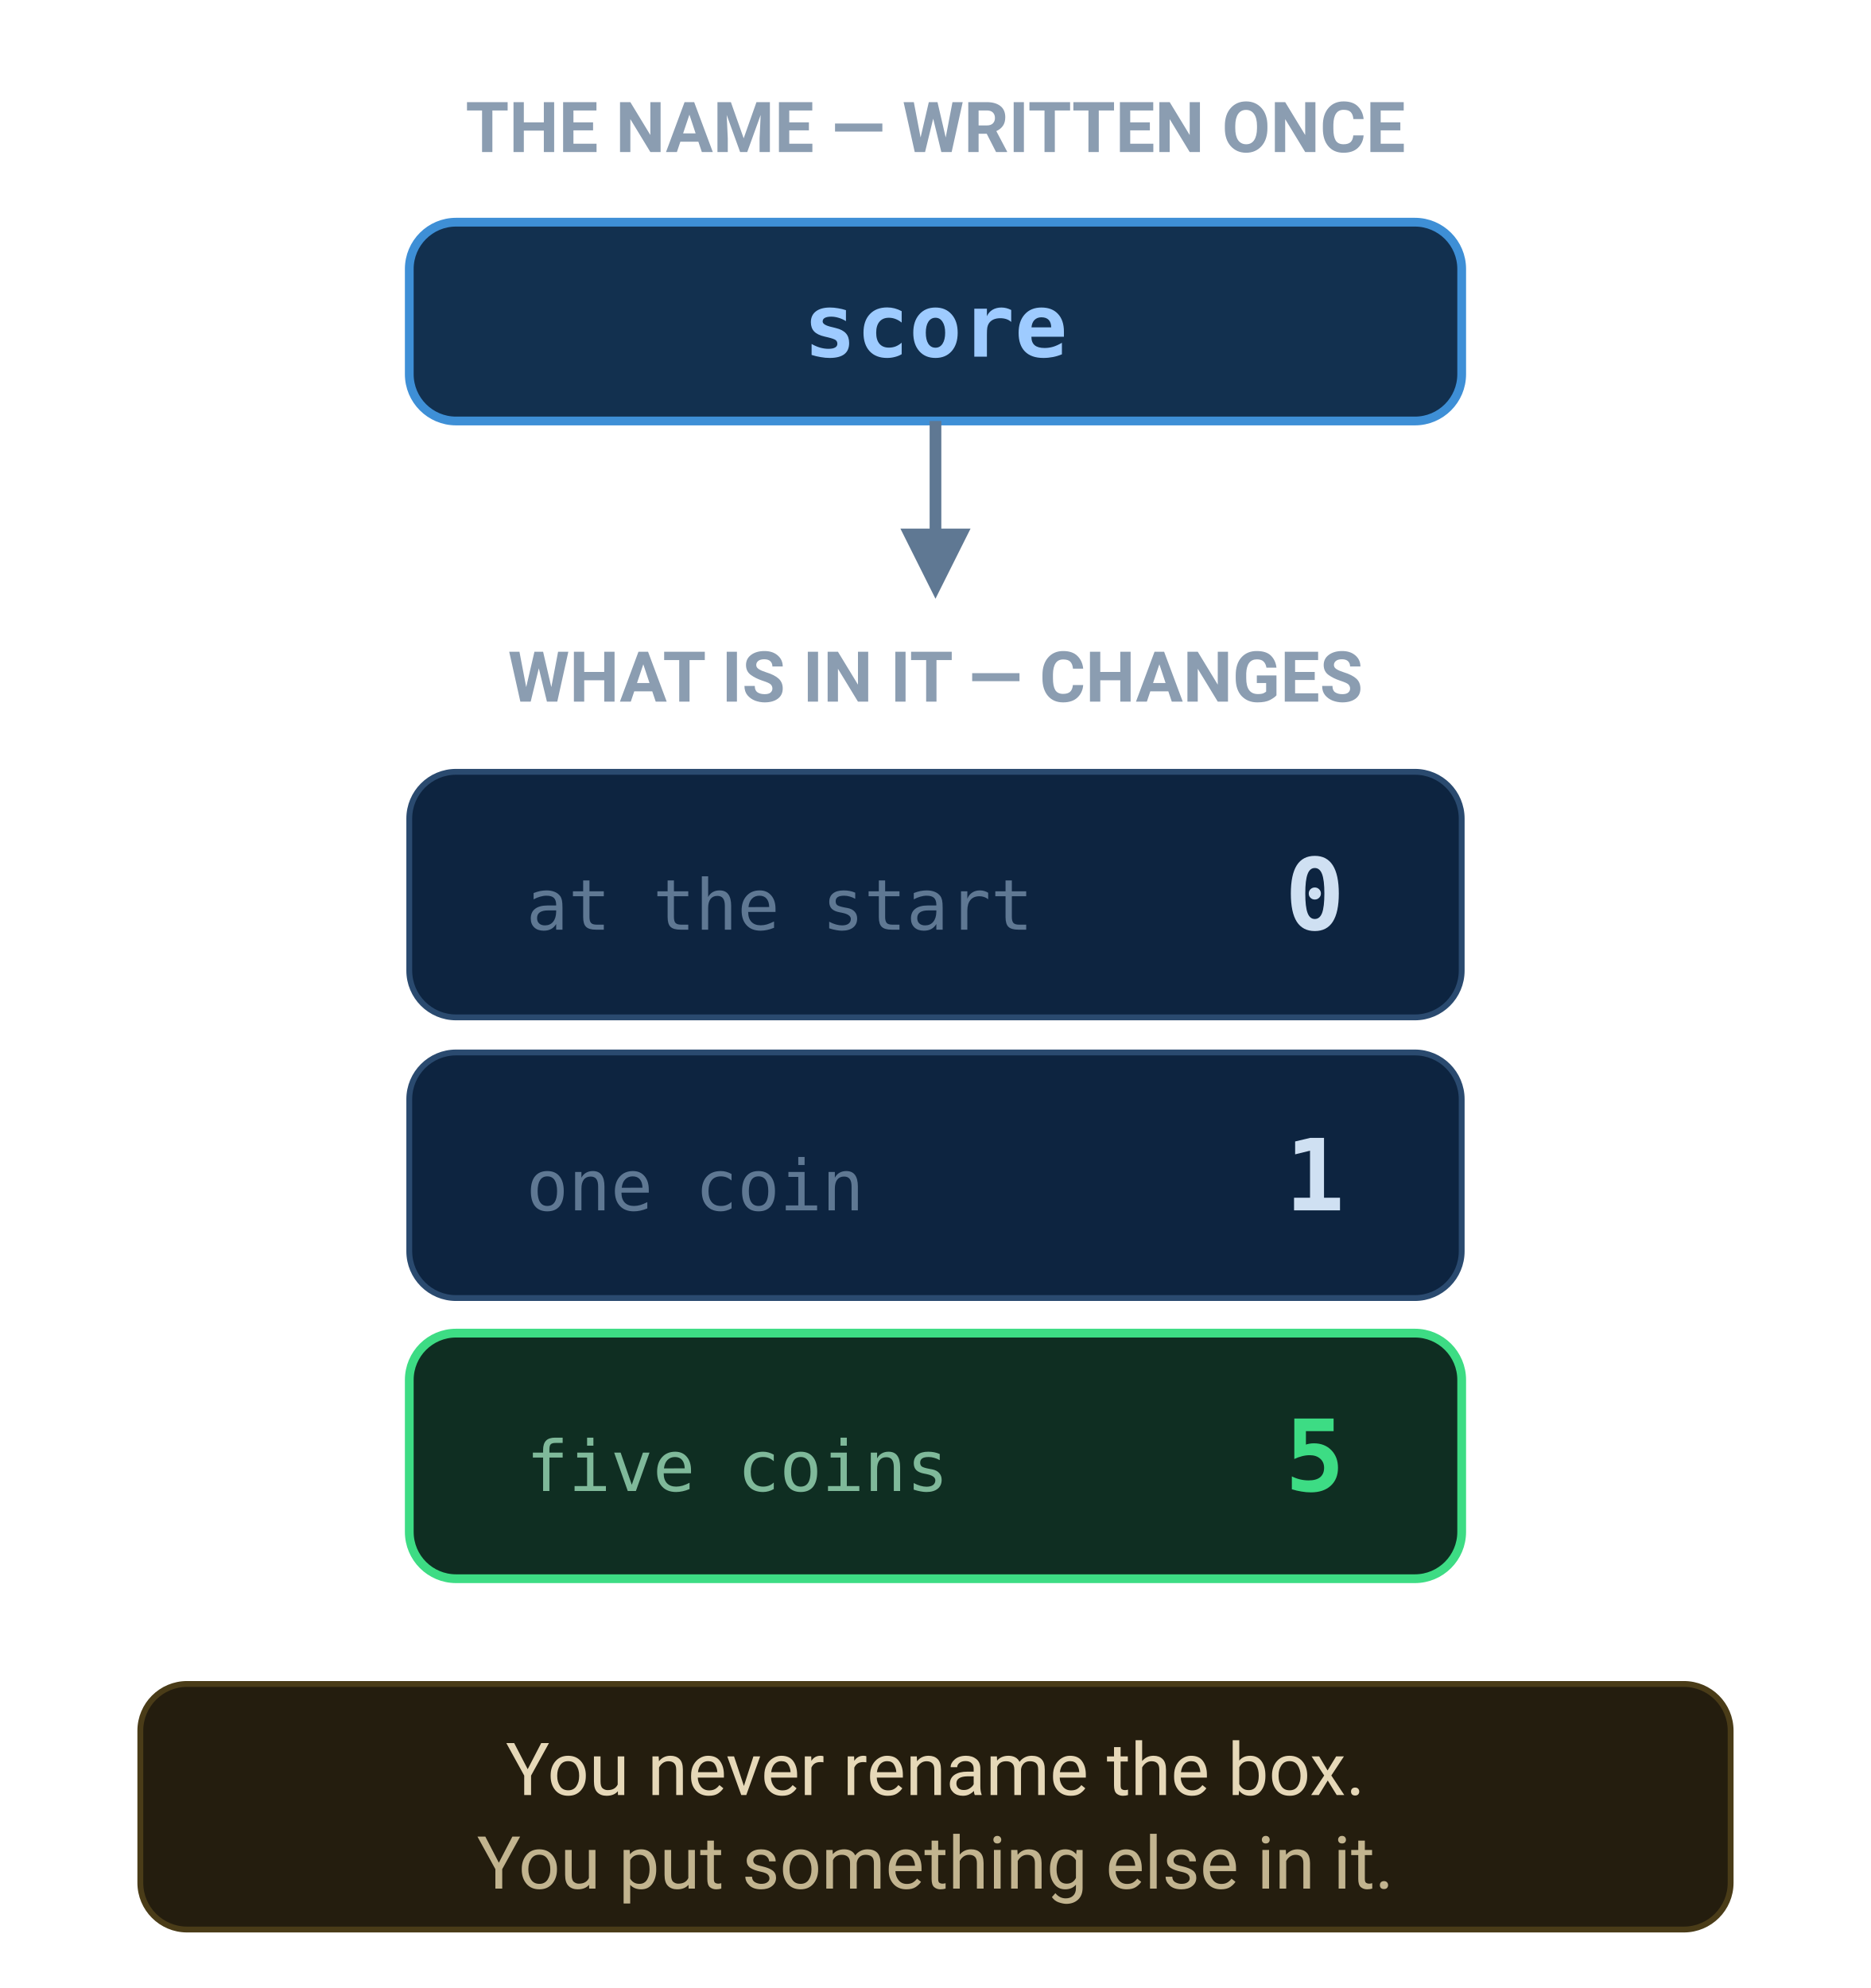
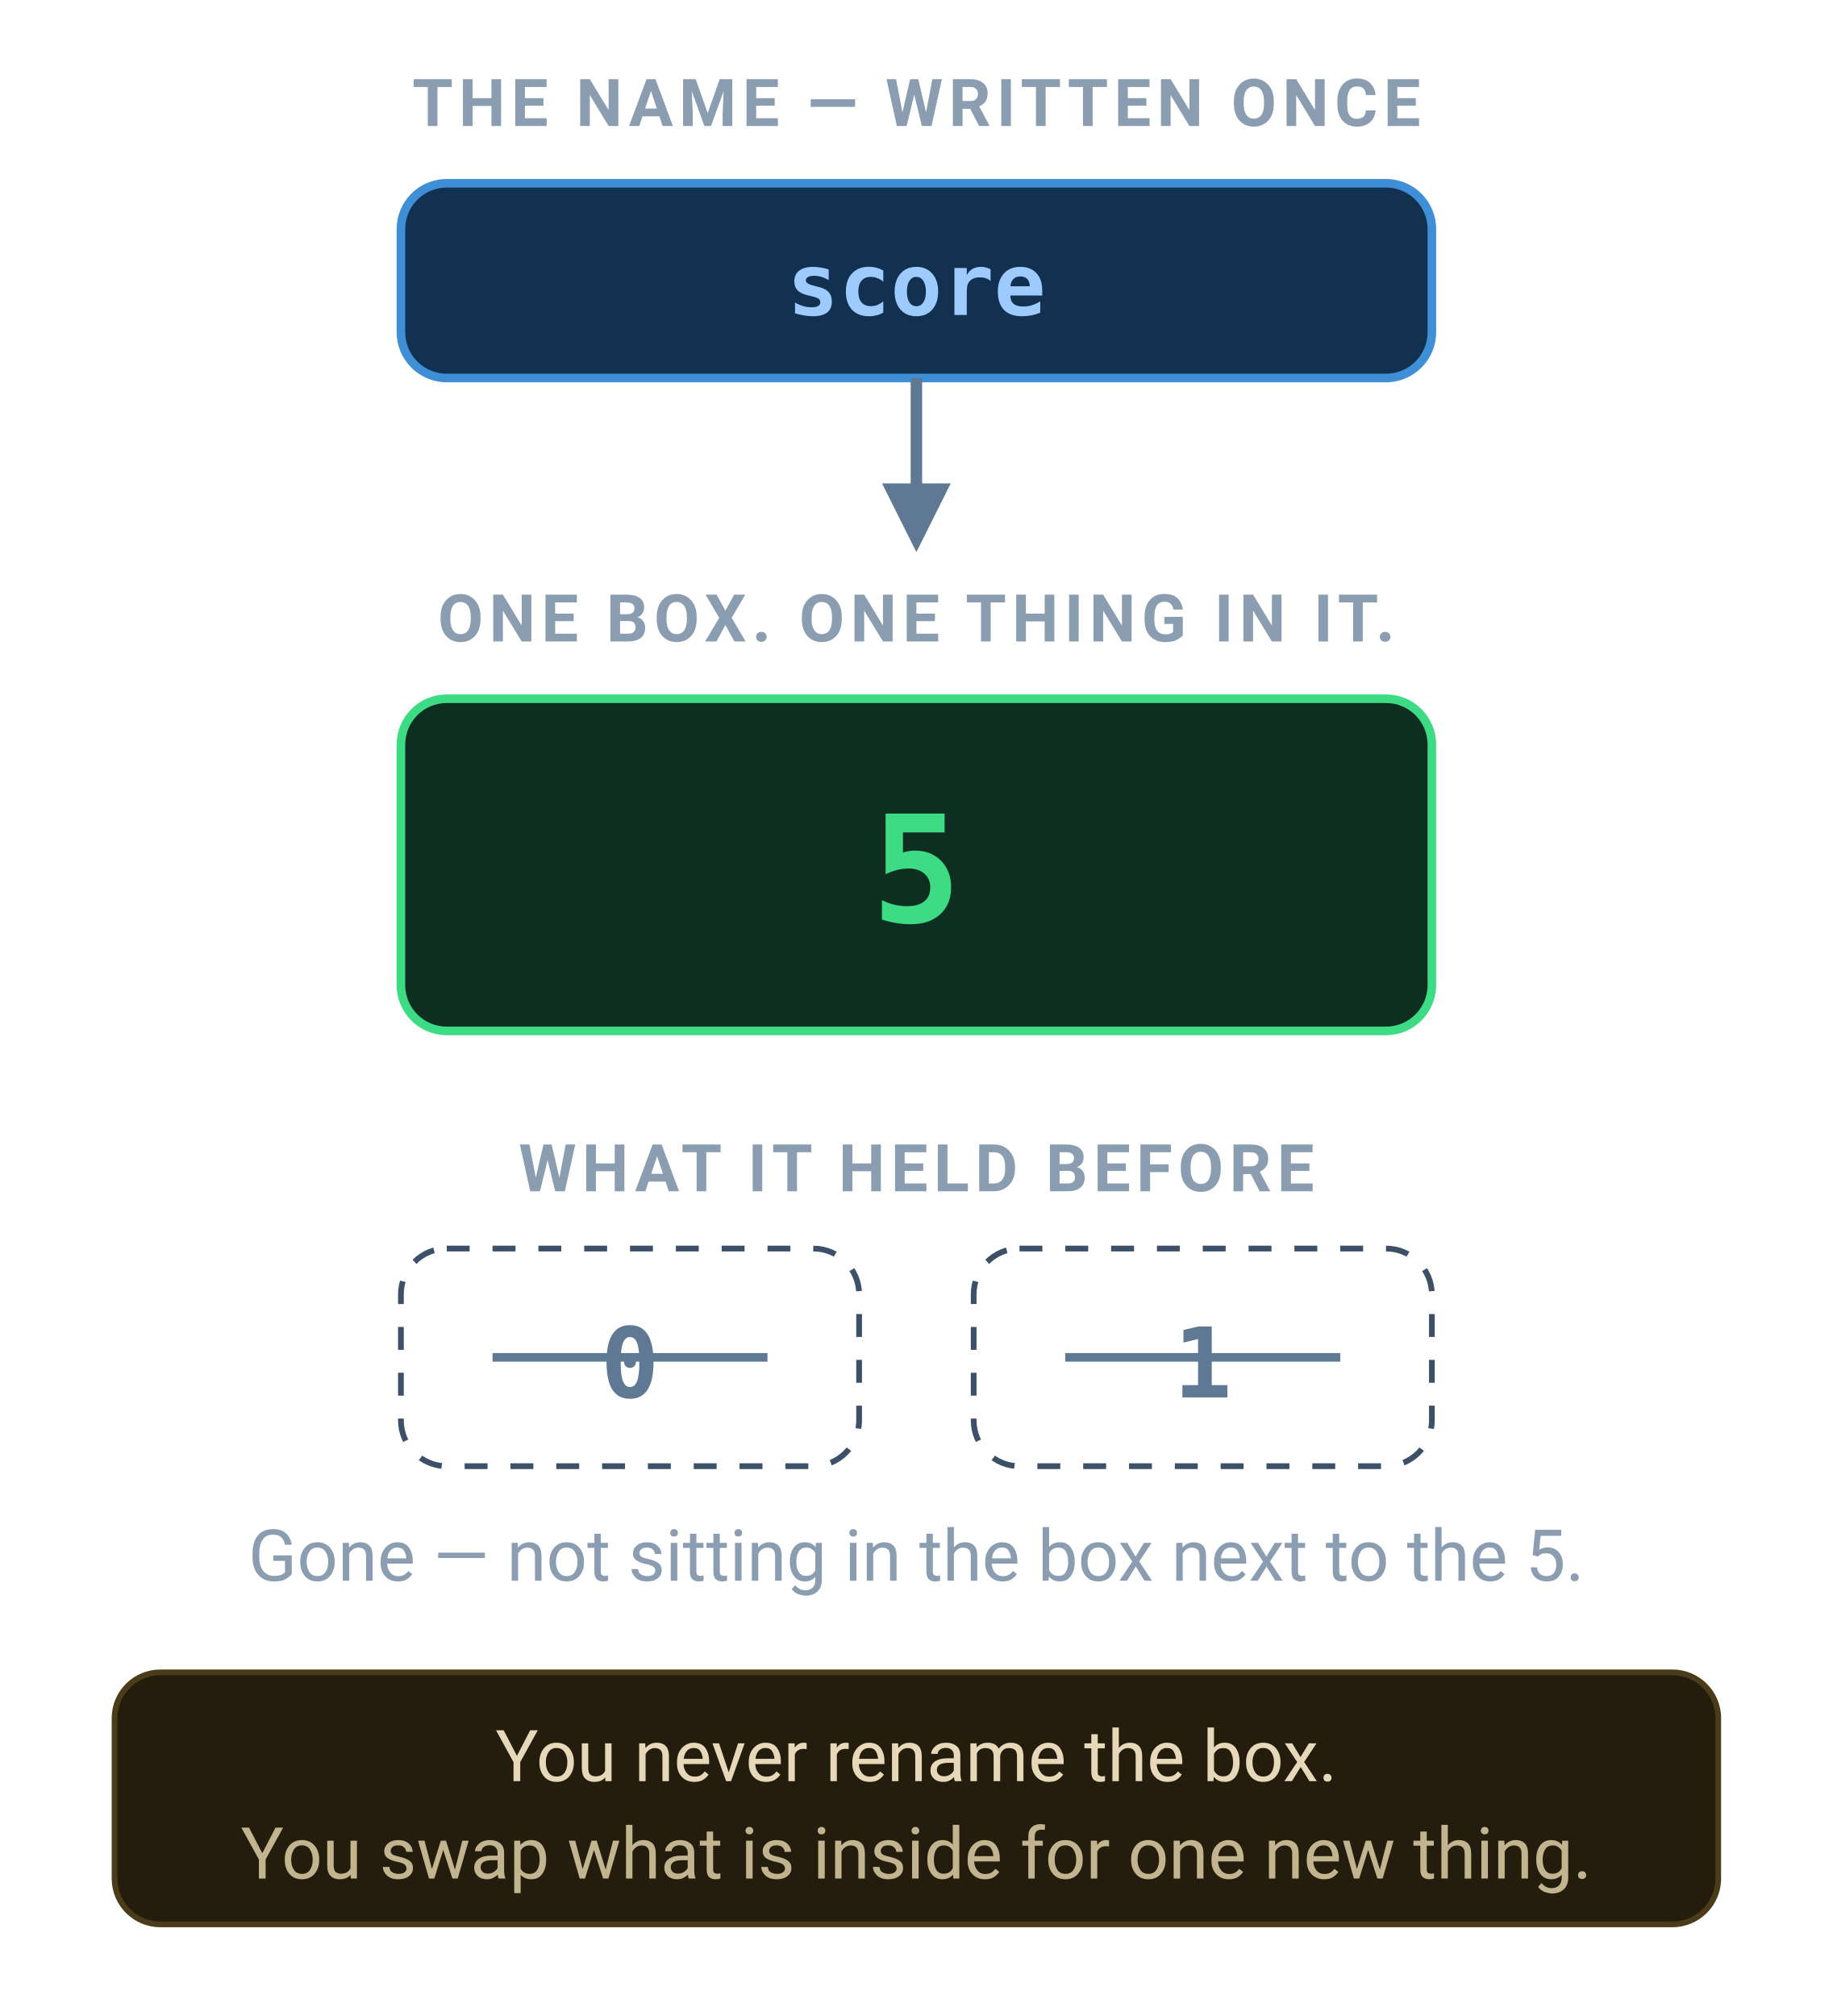
- <svg xmlns="http://www.w3.org/2000/svg" viewBox="0 0 320 340" role="img" aria-label="A variable drawn as a labelled box. The name on the label never changes. What is inside the box changes as the game runs.">
+ <svg xmlns="http://www.w3.org/2000/svg" viewBox="0 0 320 352" role="img" aria-label="A variable drawn as a named box. The name, score, is written once. The box holds exactly one thing: right now a 5. The earlier values, 0 and 1, are drawn outside the box, faded and crossed out, because they are gone rather than stored alongside.">
  <defs>
    <marker id="bx-arrow" viewBox="0 0 10 10" refX="8" refY="5" markerWidth="6" markerHeight="6" orient="auto-start-reverse">
      <path d="M0 0 L10 5 L0 10 z" fill="#5f7893" />
    </marker>
  </defs>
  <g font-family="Segoe UI, Roboto, Arial, sans-serif">
-     <text x="160" y="26" text-anchor="middle" fill="#8b9db1" font-size="12" font-weight="600">THE NAME — WRITTEN ONCE</text>
-     <rect x="70" y="38" width="180" height="34" rx="8" fill="#12304f" stroke="#3e8fd6" stroke-width="1.5" />
-     <text x="160" y="61" text-anchor="middle" fill="#9ecbff" font-size="15" font-weight="700" font-family="Consolas, monospace">score</text>
-     <line x1="160" y1="72" x2="160" y2="100" stroke="#5f7893" stroke-width="2" marker-end="url(#bx-arrow)" />
-     <text x="160" y="120" text-anchor="middle" fill="#8b9db1" font-size="12" font-weight="600">WHAT IS IN IT — CHANGES</text>
+     <text x="160" y="22" text-anchor="middle" fill="#8b9db1" font-size="11.5" font-weight="700" letter-spacing="1">THE NAME — WRITTEN ONCE</text>
+     <rect x="70" y="32" width="180" height="34" rx="8" fill="#12304f" stroke="#3e8fd6" stroke-width="1.5" />
+     <text x="160" y="55" text-anchor="middle" fill="#9ecbff" font-size="15" font-weight="700" font-family="Consolas, monospace">score</text>
+     <line x1="160" y1="66" x2="160" y2="94" stroke="#5f7893" stroke-width="2" marker-end="url(#bx-arrow)" />
+     <text x="160" y="112" text-anchor="middle" fill="#8b9db1" font-size="11.5" font-weight="700" letter-spacing="1">ONE BOX. ONE THING IN IT.</text>
+     <rect x="70" y="122" width="180" height="58" rx="8" fill="#0f2e22" stroke="#3ddc84" stroke-width="1.5" />
+     <text x="160" y="161" text-anchor="middle" fill="#3ddc84" font-size="26" font-weight="700" font-family="Consolas, monospace">5</text>
+     <text x="160" y="208" text-anchor="middle" fill="#8b9db1" font-size="11.5" font-weight="700" letter-spacing="1">WHAT IT HELD BEFORE</text>
    <g font-family="Consolas, monospace">
-       <rect x="70" y="132" width="180" height="42" rx="8" fill="#0d2440" stroke="#2a4a6f" />
-       <text x="90" y="159" fill="#5f7893" font-size="12">at the start</text>
-       <text x="230" y="159" text-anchor="end" fill="#cfe0f2" font-size="17" font-weight="700">0</text>
-       <rect x="70" y="180" width="180" height="42" rx="8" fill="#0d2440" stroke="#2a4a6f" />
-       <text x="90" y="207" fill="#5f7893" font-size="12">one coin</text>
-       <text x="230" y="207" text-anchor="end" fill="#cfe0f2" font-size="17" font-weight="700">1</text>
-       <rect x="70" y="228" width="180" height="42" rx="8" fill="#0f2e22" stroke="#3ddc84" stroke-width="1.5" />
-       <text x="90" y="255" fill="#7fb99a" font-size="12">five coins</text>
-       <text x="230" y="255" text-anchor="end" fill="#3ddc84" font-size="17" font-weight="700">5</text>
+       <rect x="70" y="218" width="80" height="38" rx="8" fill="none" stroke="#3c5068" stroke-dasharray="4 4" />
+       <text x="110" y="244" text-anchor="middle" fill="#5f7893" font-size="17" font-weight="700">0</text>
+       <line x1="86" y1="237" x2="134" y2="237" stroke="#5f7893" stroke-width="1.5" />
+       <rect x="170" y="218" width="80" height="38" rx="8" fill="none" stroke="#3c5068" stroke-dasharray="4 4" />
+       <text x="210" y="244" text-anchor="middle" fill="#5f7893" font-size="17" font-weight="700">1</text>
+       <line x1="186" y1="237" x2="234" y2="237" stroke="#5f7893" stroke-width="1.5" />
    </g>
-     <rect x="24" y="288" width="272" height="42" rx="8" fill="#241d0e" stroke="#4a3c18" />
-     <text x="160" y="307" text-anchor="middle" fill="#e6d8b8" font-size="12.5">You never rename the box.</text>
-     <text x="160" y="323" text-anchor="middle" fill="#c2b48f" font-size="12.5">You put something else in it.</text>
+     <text x="160" y="276" text-anchor="middle" fill="#8b9db1" font-size="12.5">Gone — not sitting in the box next to the 5.</text>
+     <rect x="20" y="292" width="280" height="44" rx="8" fill="#241d0e" stroke="#4a3c18" />
+     <text x="160" y="311" text-anchor="middle" fill="#e6d8b8" font-size="12.5">You never rename the box.</text>
+     <text x="160" y="328" text-anchor="middle" fill="#c2b48f" font-size="12.5">You swap what is inside for one new thing.</text>
  </g>
</svg>
